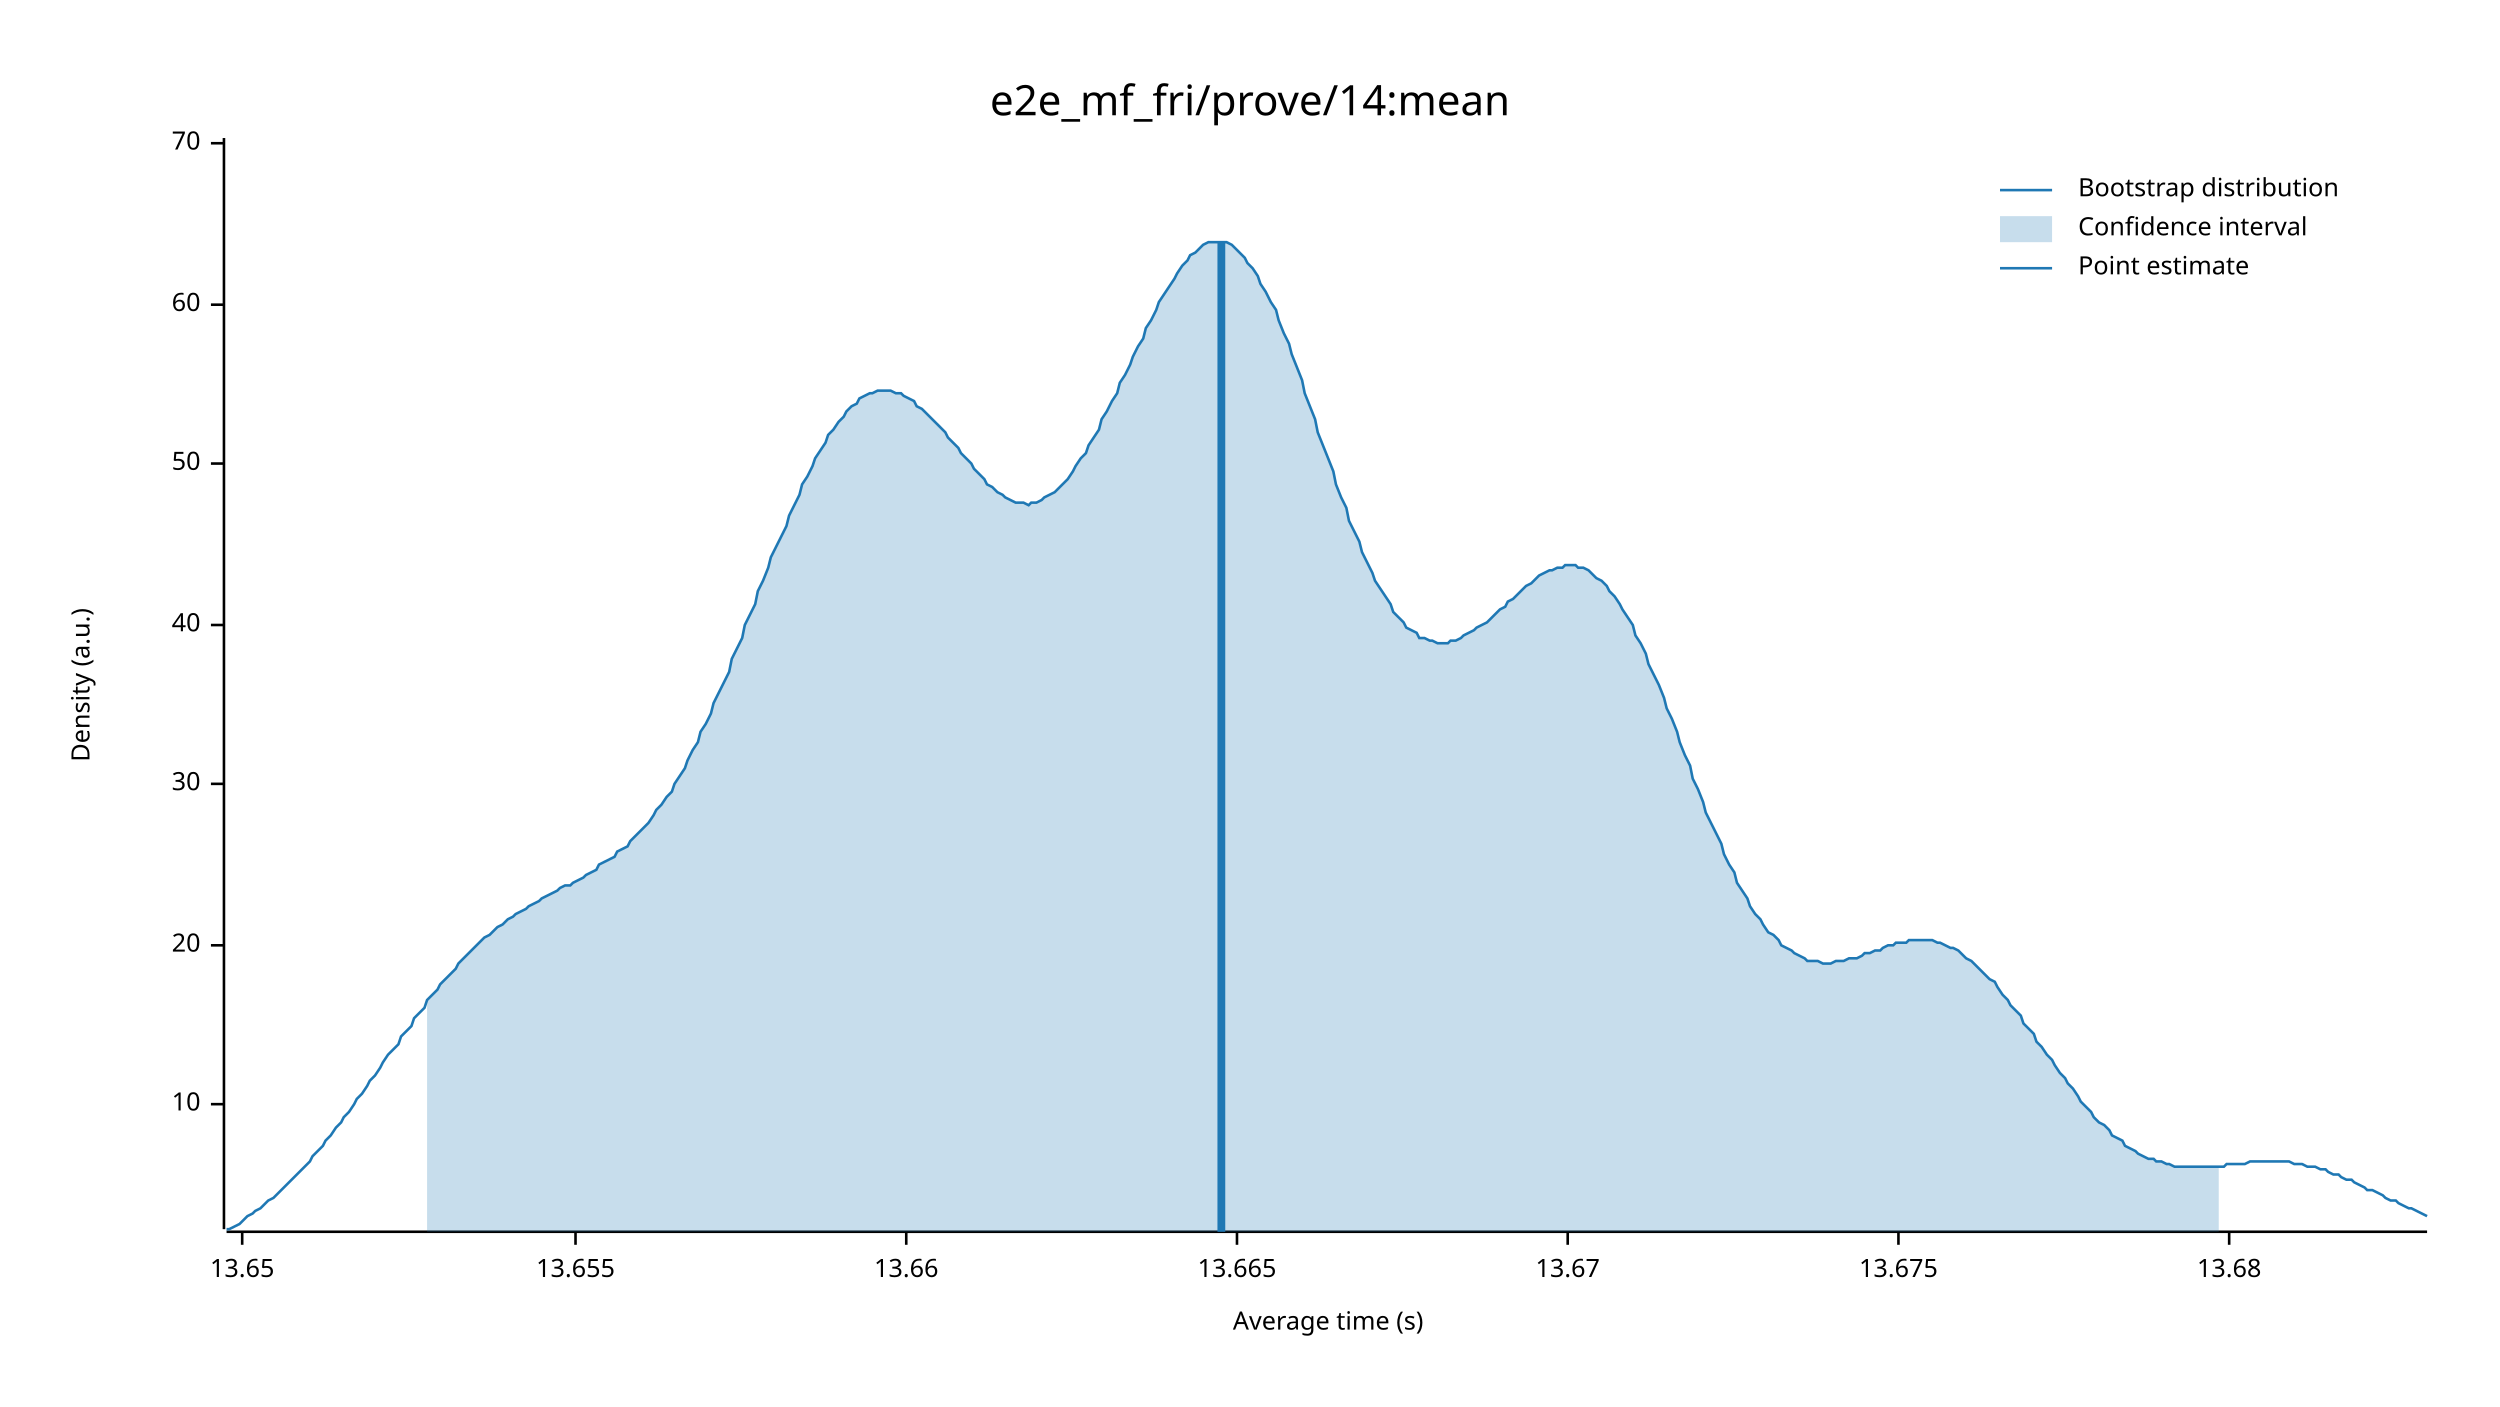
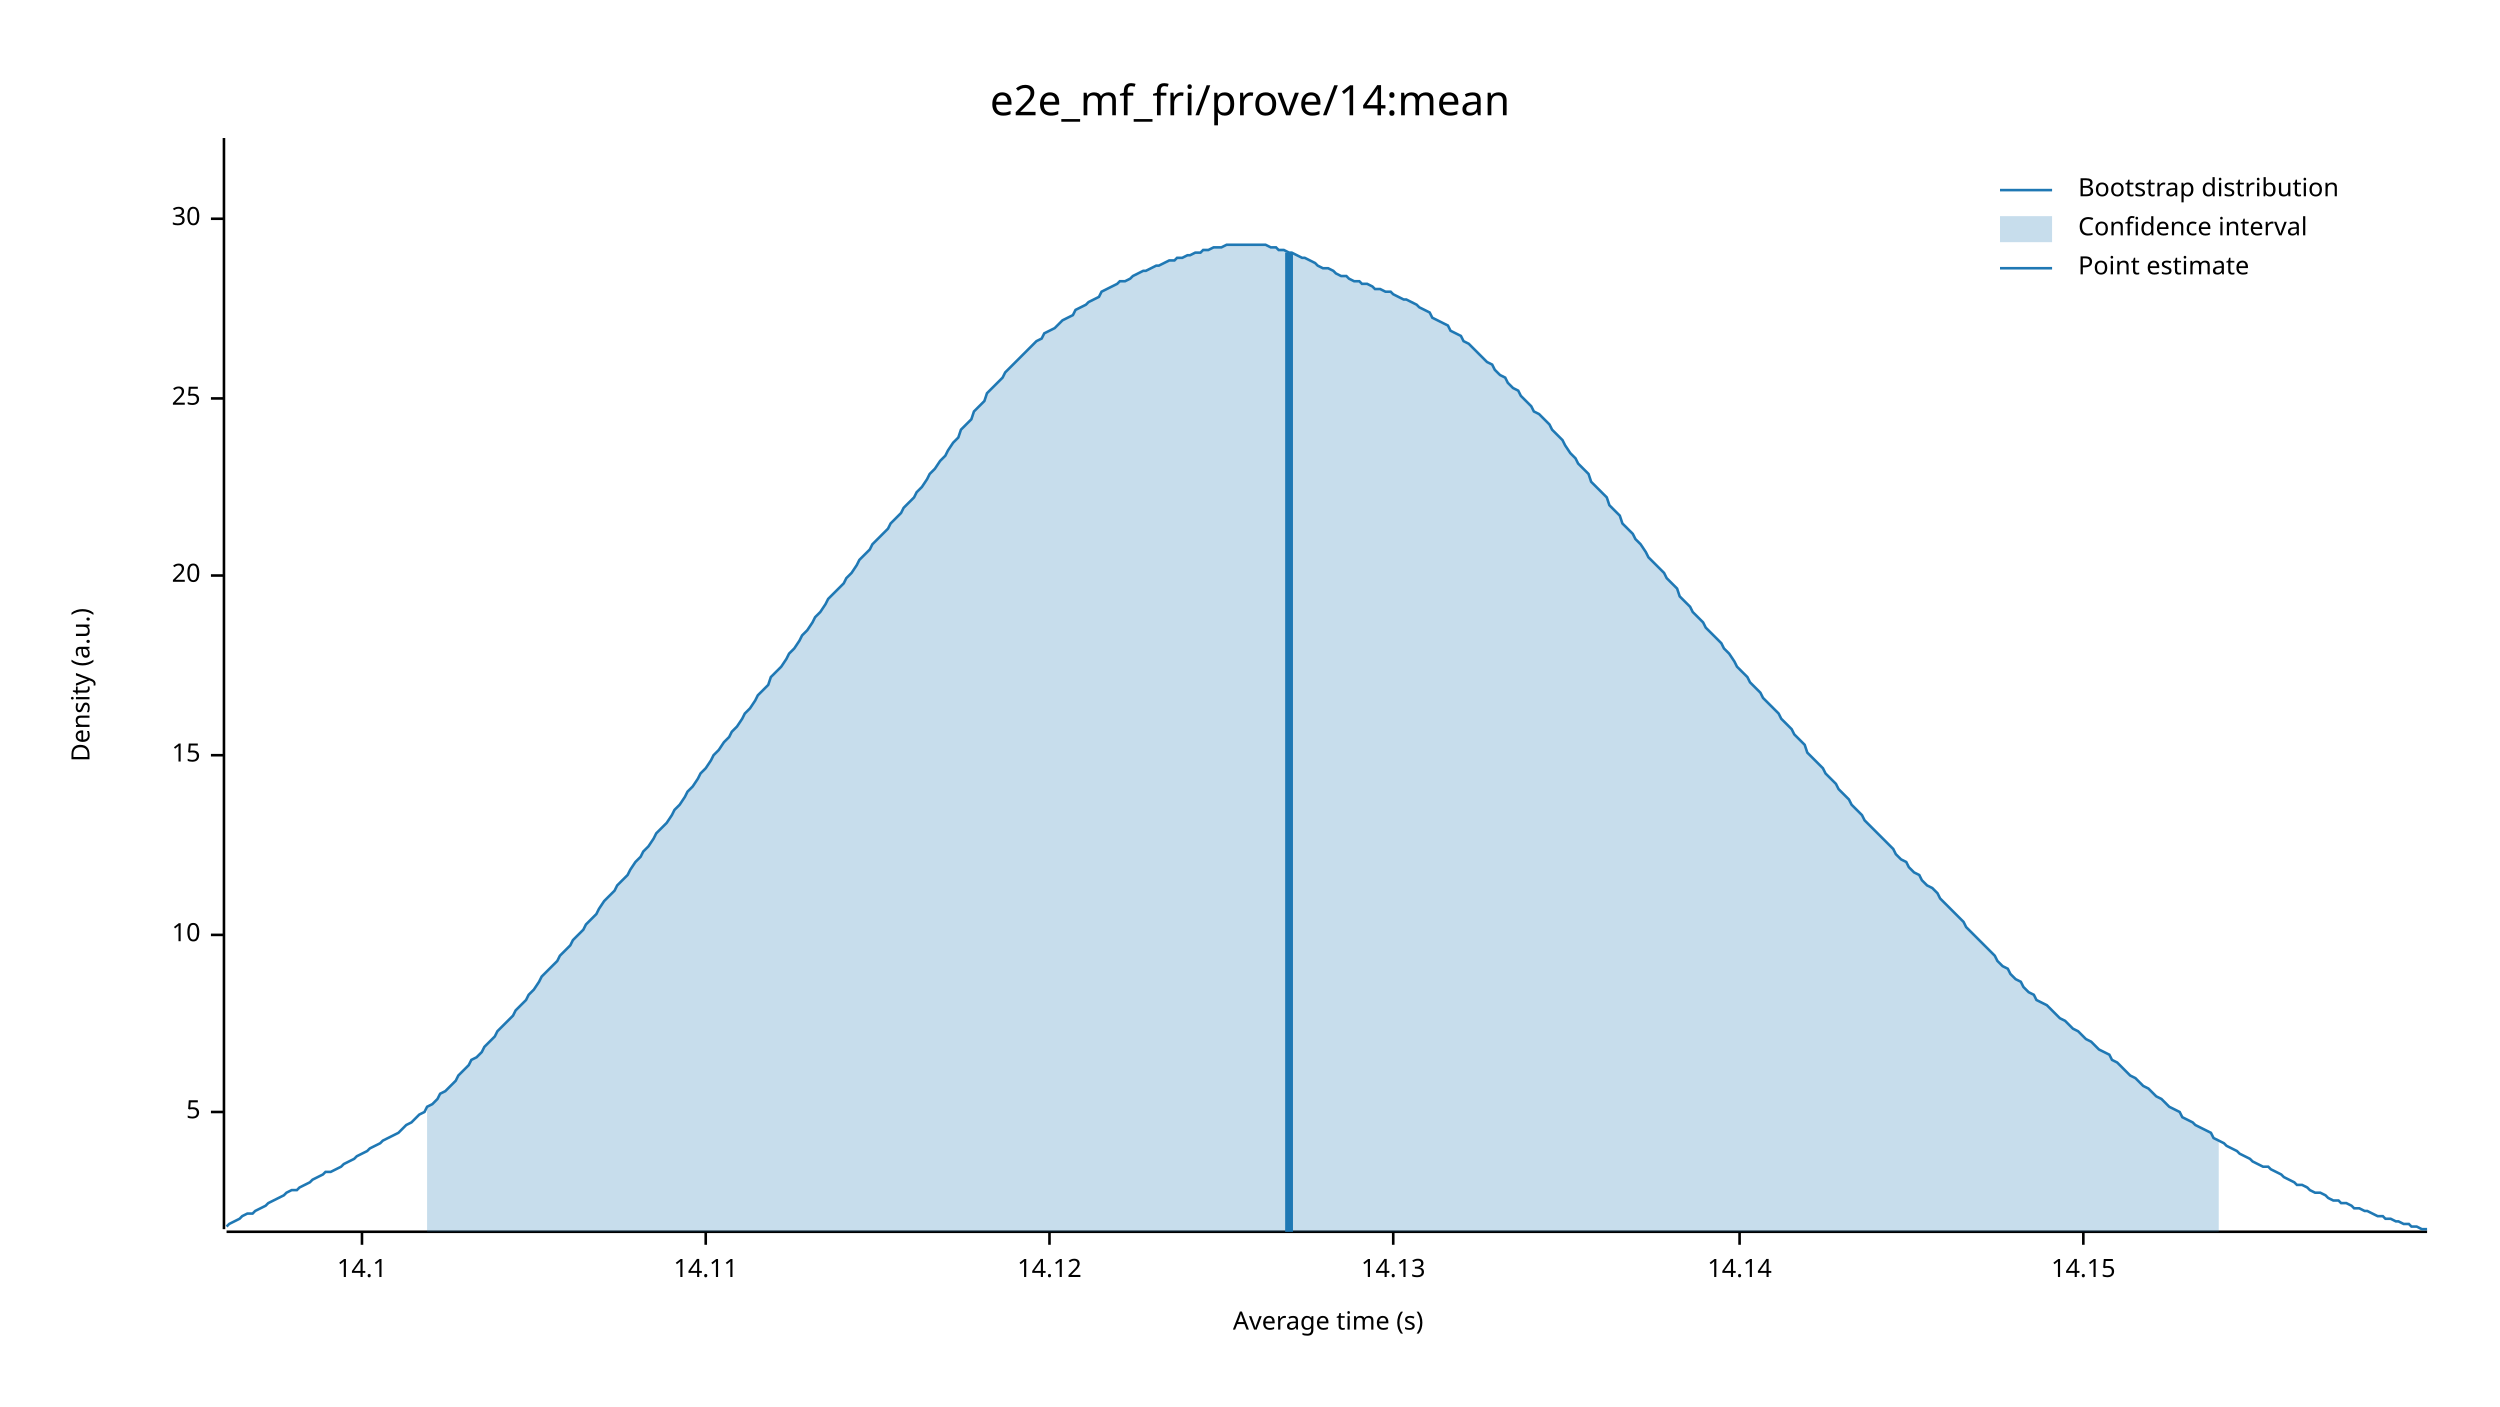
<svg xmlns="http://www.w3.org/2000/svg" width="960" height="540" viewBox="0 0 960 540">
  <text x="480" y="32" dy="0.76em" text-anchor="middle" font-family="sans-serif" font-size="16.129" opacity="1" fill="#000000">
e2e_mf_fri/prove/14:mean
</text>
  <text x="27" y="263" dy="0.76em" text-anchor="middle" font-family="sans-serif" font-size="9.677" opacity="1" fill="#000000" transform="rotate(270, 27, 263)">
Density (a.u.)
</text>
  <text x="510" y="513" dy="-0.5ex" text-anchor="middle" font-family="sans-serif" font-size="9.677" opacity="1" fill="#000000">
Average time (s)
</text>
  <polyline fill="none" opacity="1" stroke="#000000" stroke-width="1" points="86,53 86,472 " />
-   <text x="77" y="424" dy="0.5ex" text-anchor="end" font-family="sans-serif" font-size="9.677" opacity="1" fill="#000000">
+   <text x="77" y="427" dy="0.5ex" text-anchor="end" font-family="sans-serif" font-size="9.677" opacity="1" fill="#000000">
+ 5
+ </text>
+   <polyline fill="none" opacity="1" stroke="#000000" stroke-width="1" points="81,427 86,427 " />
+   <text x="77" y="359" dy="0.5ex" text-anchor="end" font-family="sans-serif" font-size="9.677" opacity="1" fill="#000000">
10
</text>
-   <polyline fill="none" opacity="1" stroke="#000000" stroke-width="1" points="81,424 86,424 " />
-   <text x="77" y="363" dy="0.5ex" text-anchor="end" font-family="sans-serif" font-size="9.677" opacity="1" fill="#000000">
+   <polyline fill="none" opacity="1" stroke="#000000" stroke-width="1" points="81,359 86,359 " />
+   <text x="77" y="290" dy="0.5ex" text-anchor="end" font-family="sans-serif" font-size="9.677" opacity="1" fill="#000000">
+ 15
+ </text>
+   <polyline fill="none" opacity="1" stroke="#000000" stroke-width="1" points="81,290 86,290 " />
+   <text x="77" y="221" dy="0.5ex" text-anchor="end" font-family="sans-serif" font-size="9.677" opacity="1" fill="#000000">
20
</text>
-   <polyline fill="none" opacity="1" stroke="#000000" stroke-width="1" points="81,363 86,363 " />
-   <text x="77" y="301" dy="0.5ex" text-anchor="end" font-family="sans-serif" font-size="9.677" opacity="1" fill="#000000">
+   <polyline fill="none" opacity="1" stroke="#000000" stroke-width="1" points="81,221 86,221 " />
+   <text x="77" y="153" dy="0.5ex" text-anchor="end" font-family="sans-serif" font-size="9.677" opacity="1" fill="#000000">
+ 25
+ </text>
+   <polyline fill="none" opacity="1" stroke="#000000" stroke-width="1" points="81,153 86,153 " />
+   <text x="77" y="84" dy="0.5ex" text-anchor="end" font-family="sans-serif" font-size="9.677" opacity="1" fill="#000000">
30
</text>
-   <polyline fill="none" opacity="1" stroke="#000000" stroke-width="1" points="81,301 86,301 " />
-   <text x="77" y="240" dy="0.5ex" text-anchor="end" font-family="sans-serif" font-size="9.677" opacity="1" fill="#000000">
- 40
+   <polyline fill="none" opacity="1" stroke="#000000" stroke-width="1" points="81,84 86,84 " />
+   <polyline fill="none" opacity="1" stroke="#000000" stroke-width="1" points="87,473 932,473 " />
+   <text x="139" y="483" dy="0.76em" text-anchor="middle" font-family="sans-serif" font-size="9.677" opacity="1" fill="#000000">
+ 14.1
</text>
-   <polyline fill="none" opacity="1" stroke="#000000" stroke-width="1" points="81,240 86,240 " />
-   <text x="77" y="178" dy="0.5ex" text-anchor="end" font-family="sans-serif" font-size="9.677" opacity="1" fill="#000000">
- 50
+   <polyline fill="none" opacity="1" stroke="#000000" stroke-width="1" points="139,473 139,478 " />
+   <text x="271" y="483" dy="0.76em" text-anchor="middle" font-family="sans-serif" font-size="9.677" opacity="1" fill="#000000">
+ 14.11
</text>
-   <polyline fill="none" opacity="1" stroke="#000000" stroke-width="1" points="81,178 86,178 " />
-   <text x="77" y="117" dy="0.5ex" text-anchor="end" font-family="sans-serif" font-size="9.677" opacity="1" fill="#000000">
- 60
+   <polyline fill="none" opacity="1" stroke="#000000" stroke-width="1" points="271,473 271,478 " />
+   <text x="403" y="483" dy="0.76em" text-anchor="middle" font-family="sans-serif" font-size="9.677" opacity="1" fill="#000000">
+ 14.12
</text>
-   <polyline fill="none" opacity="1" stroke="#000000" stroke-width="1" points="81,117 86,117 " />
-   <text x="77" y="55" dy="0.5ex" text-anchor="end" font-family="sans-serif" font-size="9.677" opacity="1" fill="#000000">
- 70
+   <polyline fill="none" opacity="1" stroke="#000000" stroke-width="1" points="403,473 403,478 " />
+   <text x="535" y="483" dy="0.76em" text-anchor="middle" font-family="sans-serif" font-size="9.677" opacity="1" fill="#000000">
+ 14.13
</text>
-   <polyline fill="none" opacity="1" stroke="#000000" stroke-width="1" points="81,55 86,55 " />
-   <polyline fill="none" opacity="1" stroke="#000000" stroke-width="1" points="87,473 932,473 " />
-   <text x="93" y="483" dy="0.76em" text-anchor="middle" font-family="sans-serif" font-size="9.677" opacity="1" fill="#000000">
- 13.65
+   <polyline fill="none" opacity="1" stroke="#000000" stroke-width="1" points="535,473 535,478 " />
+   <text x="668" y="483" dy="0.76em" text-anchor="middle" font-family="sans-serif" font-size="9.677" opacity="1" fill="#000000">
+ 14.14
</text>
-   <polyline fill="none" opacity="1" stroke="#000000" stroke-width="1" points="93,473 93,478 " />
-   <text x="221" y="483" dy="0.76em" text-anchor="middle" font-family="sans-serif" font-size="9.677" opacity="1" fill="#000000">
- 13.655
+   <polyline fill="none" opacity="1" stroke="#000000" stroke-width="1" points="668,473 668,478 " />
+   <text x="800" y="483" dy="0.76em" text-anchor="middle" font-family="sans-serif" font-size="9.677" opacity="1" fill="#000000">
+ 14.15
</text>
-   <polyline fill="none" opacity="1" stroke="#000000" stroke-width="1" points="221,473 221,478 " />
-   <text x="348" y="483" dy="0.76em" text-anchor="middle" font-family="sans-serif" font-size="9.677" opacity="1" fill="#000000">
- 13.66
- </text>
-   <polyline fill="none" opacity="1" stroke="#000000" stroke-width="1" points="348,473 348,478 " />
-   <text x="475" y="483" dy="0.76em" text-anchor="middle" font-family="sans-serif" font-size="9.677" opacity="1" fill="#000000">
- 13.665
- </text>
-   <polyline fill="none" opacity="1" stroke="#000000" stroke-width="1" points="475,473 475,478 " />
-   <text x="602" y="483" dy="0.76em" text-anchor="middle" font-family="sans-serif" font-size="9.677" opacity="1" fill="#000000">
- 13.67
- </text>
-   <polyline fill="none" opacity="1" stroke="#000000" stroke-width="1" points="602,473 602,478 " />
-   <text x="729" y="483" dy="0.76em" text-anchor="middle" font-family="sans-serif" font-size="9.677" opacity="1" fill="#000000">
- 13.675
- </text>
-   <polyline fill="none" opacity="1" stroke="#000000" stroke-width="1" points="729,473 729,478 " />
-   <text x="856" y="483" dy="0.76em" text-anchor="middle" font-family="sans-serif" font-size="9.677" opacity="1" fill="#000000">
- 13.68
- </text>
-   <polyline fill="none" opacity="1" stroke="#000000" stroke-width="1" points="856,473 856,478 " />
-   <polyline fill="none" opacity="1" stroke="#1F78B4" stroke-width="1" points="87,472 88,472 90,471 92,470 93,469 95,467 97,466 98,465 100,464 102,462 103,461 105,460 107,458 109,456 110,455 112,453 114,451 115,450 117,448 119,446 120,444 122,442 124,440 125,438 127,436 129,433 131,431 132,429 134,427 136,424 137,422 139,420 141,417 142,415 144,413 146,410 147,408 149,405 151,403 153,401 154,398 156,396 158,394 159,391 161,389 163,387 164,384 166,382 168,380 169,378 171,376 173,374 175,372 176,370 178,368 180,366 181,365 183,363 185,361 186,360 188,359 190,357 191,356 193,355 195,353 197,352 198,351 200,350 202,349 203,348 205,347 207,346 208,345 210,344 212,343 214,342 215,341 217,340 219,340 220,339 222,338 224,337 225,336 227,335 229,334 230,332 232,331 234,330 236,329 237,327 239,326 241,325 242,323 244,321 246,319 247,318 249,316 251,313 252,311 254,309 256,306 258,304 259,301 261,298 263,295 264,292 266,288 268,285 269,281 271,278 273,274 274,270 276,266 278,262 280,258 281,253 283,249 285,245 286,240 288,236 290,232 291,227 293,223 295,218 296,214 298,210 300,206 302,202 303,198 305,194 307,190 308,186 310,183 312,179 313,176 315,173 317,170 318,167 320,165 322,162 324,160 325,158 327,156 329,155 330,153 332,152 334,151 335,151 337,150 339,150 341,150 342,150 344,151 346,151 347,152 349,153 351,154 352,156 354,157 356,159 357,160 359,162 361,164 363,166 364,168 366,170 368,172 369,174 371,176 373,178 374,180 376,182 378,184 379,186 381,187 383,189 385,190 386,191 388,192 390,193 391,193 393,193 395,194 396,193 398,193 400,192 401,191 403,190 405,189 407,187 408,186 410,184 412,181 413,179 415,176 417,174 418,171 420,168 422,165 423,161 425,158 427,154 429,151 430,147 432,144 434,140 435,137 437,133 439,130 440,126 442,123 444,119 445,116 447,113 449,110 451,107 452,105 454,102 456,100 457,98 459,97 461,95 462,94 464,93 466,93 468,93 469,93 471,93 473,94 474,95 476,97 478,99 479,101 481,103 483,106 484,109 486,112 488,116 490,119 491,123 493,128 495,132 496,136 498,141 500,146 501,151 503,156 505,161 506,166 508,171 510,176 512,181 513,186 515,191 517,195 518,200 520,204 522,208 523,212 525,216 527,220 528,223 530,226 532,229 534,232 535,235 537,237 539,239 540,241 542,242 544,243 545,245 547,245 549,246 550,246 552,247 554,247 556,247 557,246 559,246 561,245 562,244 564,243 566,242 567,241 569,240 571,239 573,237 574,236 576,234 578,233 579,231 581,230 583,228 584,227 586,225 588,224 589,223 591,221 593,220 595,219 596,219 598,218 600,218 601,217 603,217 605,217 606,218 608,218 610,219 611,220 613,222 615,223 617,225 618,227 620,229 622,232 623,234 625,237 627,240 628,244 630,247 632,251 633,255 635,259 637,263 639,268 640,272 642,276 644,281 645,285 647,290 649,294 650,299 652,303 654,308 655,312 657,316 659,320 661,324 662,328 664,332 666,335 667,339 669,342 671,345 672,348 674,351 676,353 677,355 679,358 681,359 683,361 684,363 686,364 688,365 689,366 691,367 693,368 694,369 696,369 698,369 700,370 701,370 703,370 705,369 706,369 708,369 710,368 711,368 713,368 715,367 716,366 718,366 720,365 722,365 723,364 725,363 727,363 728,362 730,362 732,362 733,361 735,361 737,361 738,361 740,361 742,361 744,362 745,362 747,363 749,364 750,364 752,365 754,367 755,368 757,369 759,371 760,372 762,374 764,376 766,377 767,379 769,382 771,384 772,386 774,388 776,390 777,393 779,395 781,397 782,400 784,402 786,405 788,407 789,409 791,412 793,414 794,416 796,418 798,421 799,423 801,425 803,427 804,429 806,431 808,432 810,434 811,436 813,437 815,438 816,440 818,441 820,442 821,443 823,444 825,445 827,445 828,446 830,446 832,447 833,447 835,448 837,448 838,448 840,448 842,448 843,448 845,448 847,448 849,448 850,448 852,448 854,448 855,447 857,447 859,447 860,447 862,447 864,446 865,446 867,446 869,446 871,446 872,446 874,446 876,446 877,446 879,446 881,447 882,447 884,447 886,448 887,448 889,448 891,449 893,449 894,450 896,451 898,451 899,452 901,453 903,453 904,454 906,455 908,456 909,457 911,457 913,458 915,459 916,460 918,461 920,461 921,462 923,463 925,464 926,464 928,465 930,466 932,467 " />
-   <polygon opacity="0.25" fill="#1F78B4" points="164,384 166,382 168,380 169,378 171,376 173,374 175,372 176,370 178,368 180,366 181,365 183,363 185,361 186,360 188,359 190,357 191,356 193,355 195,353 197,352 198,351 200,350 202,349 203,348 205,347 207,346 208,345 210,344 212,343 214,342 215,341 217,340 219,340 220,339 222,338 224,337 225,336 227,335 229,334 230,332 232,331 234,330 236,329 237,327 239,326 241,325 242,323 244,321 246,319 247,318 249,316 251,313 252,311 254,309 256,306 258,304 259,301 261,298 263,295 264,292 266,288 268,285 269,281 271,278 273,274 274,270 276,266 278,262 280,258 281,253 283,249 285,245 286,240 288,236 290,232 291,227 293,223 295,218 296,214 298,210 300,206 302,202 303,198 305,194 307,190 308,186 310,183 312,179 313,176 315,173 317,170 318,167 320,165 322,162 324,160 325,158 327,156 329,155 330,153 332,152 334,151 335,151 337,150 339,150 341,150 342,150 344,151 346,151 347,152 349,153 351,154 352,156 354,157 356,159 357,160 359,162 361,164 363,166 364,168 366,170 368,172 369,174 371,176 373,178 374,180 376,182 378,184 379,186 381,187 383,189 385,190 386,191 388,192 390,193 391,193 393,193 395,194 396,193 398,193 400,192 401,191 403,190 405,189 407,187 408,186 410,184 412,181 413,179 415,176 417,174 418,171 420,168 422,165 423,161 425,158 427,154 429,151 430,147 432,144 434,140 435,137 437,133 439,130 440,126 442,123 444,119 445,116 447,113 449,110 451,107 452,105 454,102 456,100 457,98 459,97 461,95 462,94 464,93 466,93 468,93 469,93 471,93 473,94 474,95 476,97 478,99 479,101 481,103 483,106 484,109 486,112 488,116 490,119 491,123 493,128 495,132 496,136 498,141 500,146 501,151 503,156 505,161 506,166 508,171 510,176 512,181 513,186 515,191 517,195 518,200 520,204 522,208 523,212 525,216 527,220 528,223 530,226 532,229 534,232 535,235 537,237 539,239 540,241 542,242 544,243 545,245 547,245 549,246 550,246 552,247 554,247 556,247 557,246 559,246 561,245 562,244 564,243 566,242 567,241 569,240 571,239 573,237 574,236 576,234 578,233 579,231 581,230 583,228 584,227 586,225 588,224 589,223 591,221 593,220 595,219 596,219 598,218 600,218 601,217 603,217 605,217 606,218 608,218 610,219 611,220 613,222 615,223 617,225 618,227 620,229 622,232 623,234 625,237 627,240 628,244 630,247 632,251 633,255 635,259 637,263 639,268 640,272 642,276 644,281 645,285 647,290 649,294 650,299 652,303 654,308 655,312 657,316 659,320 661,324 662,328 664,332 666,335 667,339 669,342 671,345 672,348 674,351 676,353 677,355 679,358 681,359 683,361 684,363 686,364 688,365 689,366 691,367 693,368 694,369 696,369 698,369 700,370 701,370 703,370 705,369 706,369 708,369 710,368 711,368 713,368 715,367 716,366 718,366 720,365 722,365 723,364 725,363 727,363 728,362 730,362 732,362 733,361 735,361 737,361 738,361 740,361 742,361 744,362 745,362 747,363 749,364 750,364 752,365 754,367 755,368 757,369 759,371 760,372 762,374 764,376 766,377 767,379 769,382 771,384 772,386 774,388 776,390 777,393 779,395 781,397 782,400 784,402 786,405 788,407 789,409 791,412 793,414 794,416 796,418 798,421 799,423 801,425 803,427 804,429 806,431 808,432 810,434 811,436 813,437 815,438 816,440 818,441 820,442 821,443 823,444 825,445 827,445 828,446 830,446 832,447 833,447 835,448 837,448 838,448 840,448 842,448 843,448 845,448 847,448 849,448 850,448 852,448 852,473 164,473 " />
-   <polyline fill="none" opacity="1" stroke="#1F78B4" stroke-width="3" points="469,473 469,93 " />
+   <polyline fill="none" opacity="1" stroke="#000000" stroke-width="1" points="800,473 800,478 " />
+   <polyline fill="none" opacity="1" stroke="#1F78B4" stroke-width="1" points="87,471 88,470 90,469 92,468 93,467 95,466 97,466 98,465 100,464 102,463 103,462 105,461 107,460 109,459 110,458 112,457 114,457 115,456 117,455 119,454 120,453 122,452 124,451 125,450 127,450 129,449 131,448 132,447 134,446 136,445 137,444 139,443 141,442 142,441 144,440 146,439 147,438 149,437 151,436 153,435 154,434 156,432 158,431 159,430 161,428 163,427 164,425 166,424 168,422 169,420 171,419 173,417 175,415 176,413 178,411 180,409 181,407 183,406 185,404 186,402 188,400 190,398 191,396 193,394 195,392 197,390 198,388 200,386 202,384 203,382 205,380 207,377 208,375 210,373 212,371 214,369 215,367 217,365 219,363 220,361 222,359 224,357 225,355 227,353 229,351 230,349 232,346 234,344 236,342 237,340 239,338 241,336 242,334 244,331 246,329 247,327 249,325 251,322 252,320 254,318 256,316 258,313 259,311 261,309 263,306 264,304 266,302 268,299 269,297 271,295 273,292 274,290 276,288 278,285 280,283 281,281 283,279 285,276 286,274 288,272 290,269 291,267 293,265 295,263 296,260 298,258 300,256 302,253 303,251 305,249 307,246 308,244 310,242 312,239 313,237 315,235 317,232 318,230 320,228 322,226 324,224 325,222 327,220 329,217 330,215 332,213 334,211 335,209 337,207 339,205 341,203 342,201 344,199 346,197 347,195 349,193 351,191 352,189 354,187 356,184 357,182 359,180 361,177 363,175 364,173 366,170 368,168 369,165 371,163 373,161 374,158 376,156 378,154 379,151 381,149 383,147 385,145 386,143 388,141 390,139 391,138 393,136 395,134 396,133 398,131 400,130 401,128 403,127 405,126 407,124 408,123 410,122 412,121 413,119 415,118 417,117 418,116 420,115 422,114 423,112 425,111 427,110 429,109 430,108 432,108 434,107 435,106 437,105 439,104 440,104 442,103 444,102 445,102 447,101 449,100 451,100 452,99 454,99 456,98 457,98 459,97 461,97 462,96 464,96 466,95 468,95 469,95 471,94 473,94 474,94 476,94 478,94 479,94 481,94 483,94 484,94 486,94 488,95 490,95 491,96 493,96 495,97 496,97 498,98 500,99 501,99 503,100 505,101 506,102 508,103 510,103 512,104 513,105 515,106 517,106 518,107 520,108 522,108 523,109 525,109 527,110 528,111 530,111 532,112 534,112 535,113 537,114 539,115 540,115 542,116 544,117 545,118 547,119 549,120 550,122 552,123 554,124 556,125 557,127 559,128 561,129 562,131 564,132 566,134 567,135 569,137 571,139 573,140 574,142 576,144 578,145 579,147 581,149 583,150 584,152 586,154 588,156 589,158 591,159 593,161 595,163 596,165 598,167 600,169 601,171 603,174 605,176 606,178 608,180 610,182 611,185 613,187 615,189 617,191 618,194 620,196 622,198 623,201 625,203 627,205 628,207 630,209 632,212 633,214 635,216 637,218 639,220 640,222 642,224 644,226 645,229 647,231 649,233 650,235 652,237 654,239 655,241 657,243 659,245 661,247 662,249 664,251 666,254 667,256 669,258 671,260 672,262 674,264 676,266 677,268 679,270 681,272 683,274 684,276 686,278 688,280 689,282 691,284 693,286 694,289 696,291 698,293 700,295 701,297 703,299 705,301 706,303 708,305 710,307 711,309 713,311 715,313 716,315 718,317 720,319 722,321 723,322 725,324 727,326 728,328 730,330 732,331 733,333 735,335 737,336 738,338 740,340 742,341 744,343 745,345 747,347 749,349 750,350 752,352 754,354 755,356 757,358 759,360 760,361 762,363 764,365 766,367 767,369 769,371 771,372 772,374 774,376 776,377 777,379 779,381 781,382 782,384 784,385 786,386 788,388 789,389 791,391 793,392 794,393 796,395 798,396 799,397 801,399 803,400 804,401 806,403 808,404 810,405 811,407 813,408 815,410 816,411 818,413 820,414 821,415 823,417 825,418 827,420 828,421 830,422 832,424 833,425 835,426 837,427 838,429 840,430 842,431 843,432 845,433 847,434 849,435 850,437 852,438 854,439 855,440 857,441 859,442 860,443 862,444 864,445 865,446 867,447 869,448 871,448 872,449 874,450 876,451 877,452 879,453 881,454 882,455 884,455 886,456 887,457 889,458 891,458 893,459 894,460 896,461 898,461 899,462 901,462 903,463 904,464 906,464 908,465 909,465 911,466 913,467 915,467 916,468 918,468 920,469 921,469 923,470 925,470 926,471 928,471 930,472 932,472 " />
+   <polygon opacity="0.25" fill="#1F78B4" points="164,425 166,424 168,422 169,420 171,419 173,417 175,415 176,413 178,411 180,409 181,407 183,406 185,404 186,402 188,400 190,398 191,396 193,394 195,392 197,390 198,388 200,386 202,384 203,382 205,380 207,377 208,375 210,373 212,371 214,369 215,367 217,365 219,363 220,361 222,359 224,357 225,355 227,353 229,351 230,349 232,346 234,344 236,342 237,340 239,338 241,336 242,334 244,331 246,329 247,327 249,325 251,322 252,320 254,318 256,316 258,313 259,311 261,309 263,306 264,304 266,302 268,299 269,297 271,295 273,292 274,290 276,288 278,285 280,283 281,281 283,279 285,276 286,274 288,272 290,269 291,267 293,265 295,263 296,260 298,258 300,256 302,253 303,251 305,249 307,246 308,244 310,242 312,239 313,237 315,235 317,232 318,230 320,228 322,226 324,224 325,222 327,220 329,217 330,215 332,213 334,211 335,209 337,207 339,205 341,203 342,201 344,199 346,197 347,195 349,193 351,191 352,189 354,187 356,184 357,182 359,180 361,177 363,175 364,173 366,170 368,168 369,165 371,163 373,161 374,158 376,156 378,154 379,151 381,149 383,147 385,145 386,143 388,141 390,139 391,138 393,136 395,134 396,133 398,131 400,130 401,128 403,127 405,126 407,124 408,123 410,122 412,121 413,119 415,118 417,117 418,116 420,115 422,114 423,112 425,111 427,110 429,109 430,108 432,108 434,107 435,106 437,105 439,104 440,104 442,103 444,102 445,102 447,101 449,100 451,100 452,99 454,99 456,98 457,98 459,97 461,97 462,96 464,96 466,95 468,95 469,95 471,94 473,94 474,94 476,94 478,94 479,94 481,94 483,94 484,94 486,94 488,95 490,95 491,96 493,96 495,97 496,97 498,98 500,99 501,99 503,100 505,101 506,102 508,103 510,103 512,104 513,105 515,106 517,106 518,107 520,108 522,108 523,109 525,109 527,110 528,111 530,111 532,112 534,112 535,113 537,114 539,115 540,115 542,116 544,117 545,118 547,119 549,120 550,122 552,123 554,124 556,125 557,127 559,128 561,129 562,131 564,132 566,134 567,135 569,137 571,139 573,140 574,142 576,144 578,145 579,147 581,149 583,150 584,152 586,154 588,156 589,158 591,159 593,161 595,163 596,165 598,167 600,169 601,171 603,174 605,176 606,178 608,180 610,182 611,185 613,187 615,189 617,191 618,194 620,196 622,198 623,201 625,203 627,205 628,207 630,209 632,212 633,214 635,216 637,218 639,220 640,222 642,224 644,226 645,229 647,231 649,233 650,235 652,237 654,239 655,241 657,243 659,245 661,247 662,249 664,251 666,254 667,256 669,258 671,260 672,262 674,264 676,266 677,268 679,270 681,272 683,274 684,276 686,278 688,280 689,282 691,284 693,286 694,289 696,291 698,293 700,295 701,297 703,299 705,301 706,303 708,305 710,307 711,309 713,311 715,313 716,315 718,317 720,319 722,321 723,322 725,324 727,326 728,328 730,330 732,331 733,333 735,335 737,336 738,338 740,340 742,341 744,343 745,345 747,347 749,349 750,350 752,352 754,354 755,356 757,358 759,360 760,361 762,363 764,365 766,367 767,369 769,371 771,372 772,374 774,376 776,377 777,379 779,381 781,382 782,384 784,385 786,386 788,388 789,389 791,391 793,392 794,393 796,395 798,396 799,397 801,399 803,400 804,401 806,403 808,404 810,405 811,407 813,408 815,410 816,411 818,413 820,414 821,415 823,417 825,418 827,420 828,421 830,422 832,424 833,425 835,426 837,427 838,429 840,430 842,431 843,432 845,433 847,434 849,435 850,437 852,438 852,473 164,473 " />
+   <polyline fill="none" opacity="1" stroke="#1F78B4" stroke-width="3" points="495,473 495,97 " />
  <text x="798" y="68" dy="0.76em" text-anchor="start" font-family="sans-serif" font-size="9.677" opacity="1" fill="#000000">
Bootstrap distribution
</text>
  <text x="798" y="83" dy="0.76em" text-anchor="start" font-family="sans-serif" font-size="9.677" opacity="1" fill="#000000">
Confidence interval
</text>
  <text x="798" y="98" dy="0.76em" text-anchor="start" font-family="sans-serif" font-size="9.677" opacity="1" fill="#000000">
Point estimate
</text>
  <polyline fill="none" opacity="1" stroke="#1F78B4" stroke-width="1" points="768,73 788,73 " />
  <rect x="768" y="83" width="20" height="10" opacity="0.25" fill="#1F78B4" stroke="none" />
  <polyline fill="none" opacity="1" stroke="#1F78B4" stroke-width="1" points="768,103 788,103 " />
</svg>
